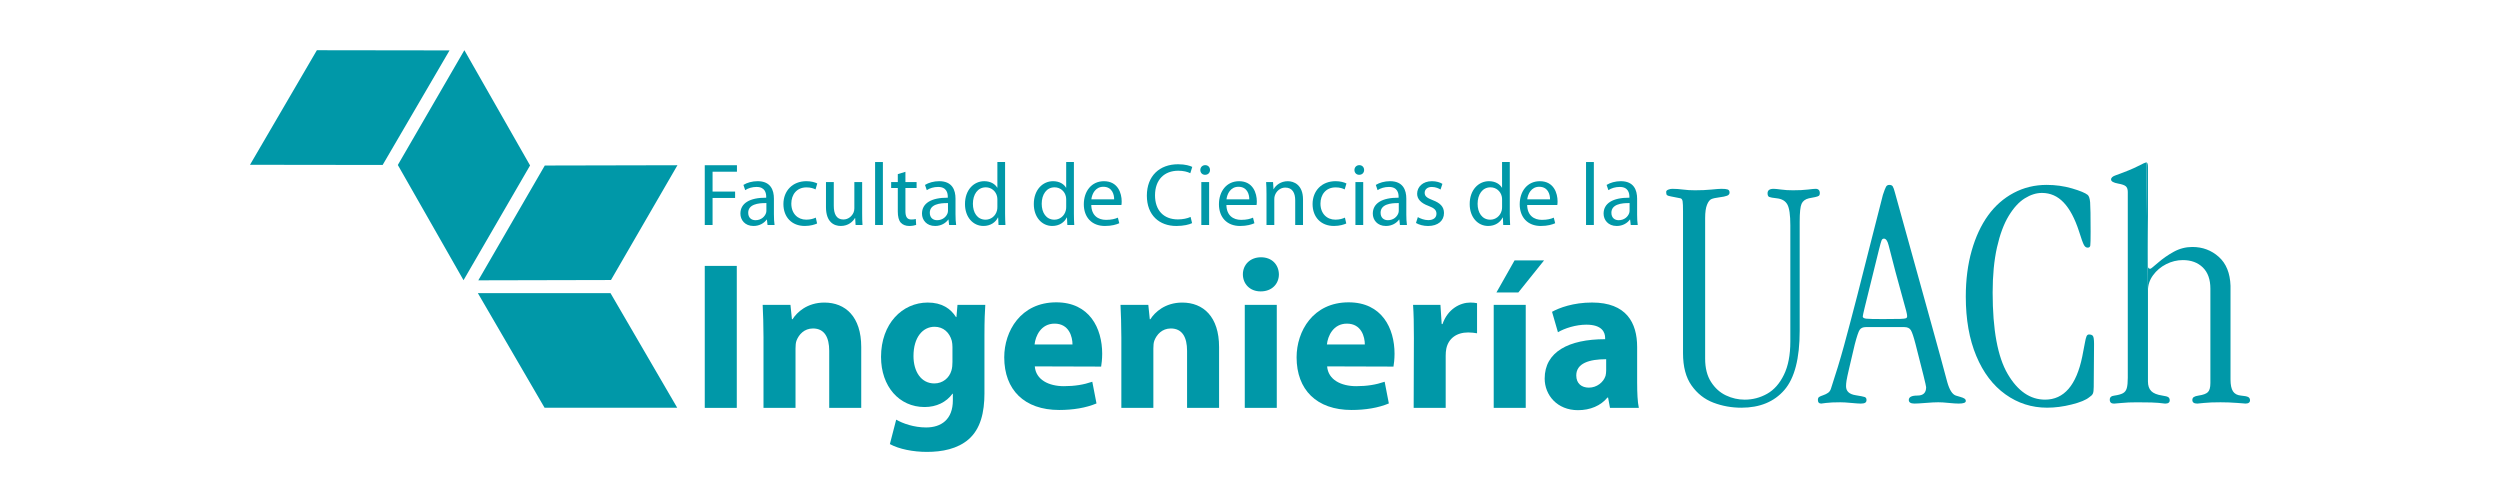
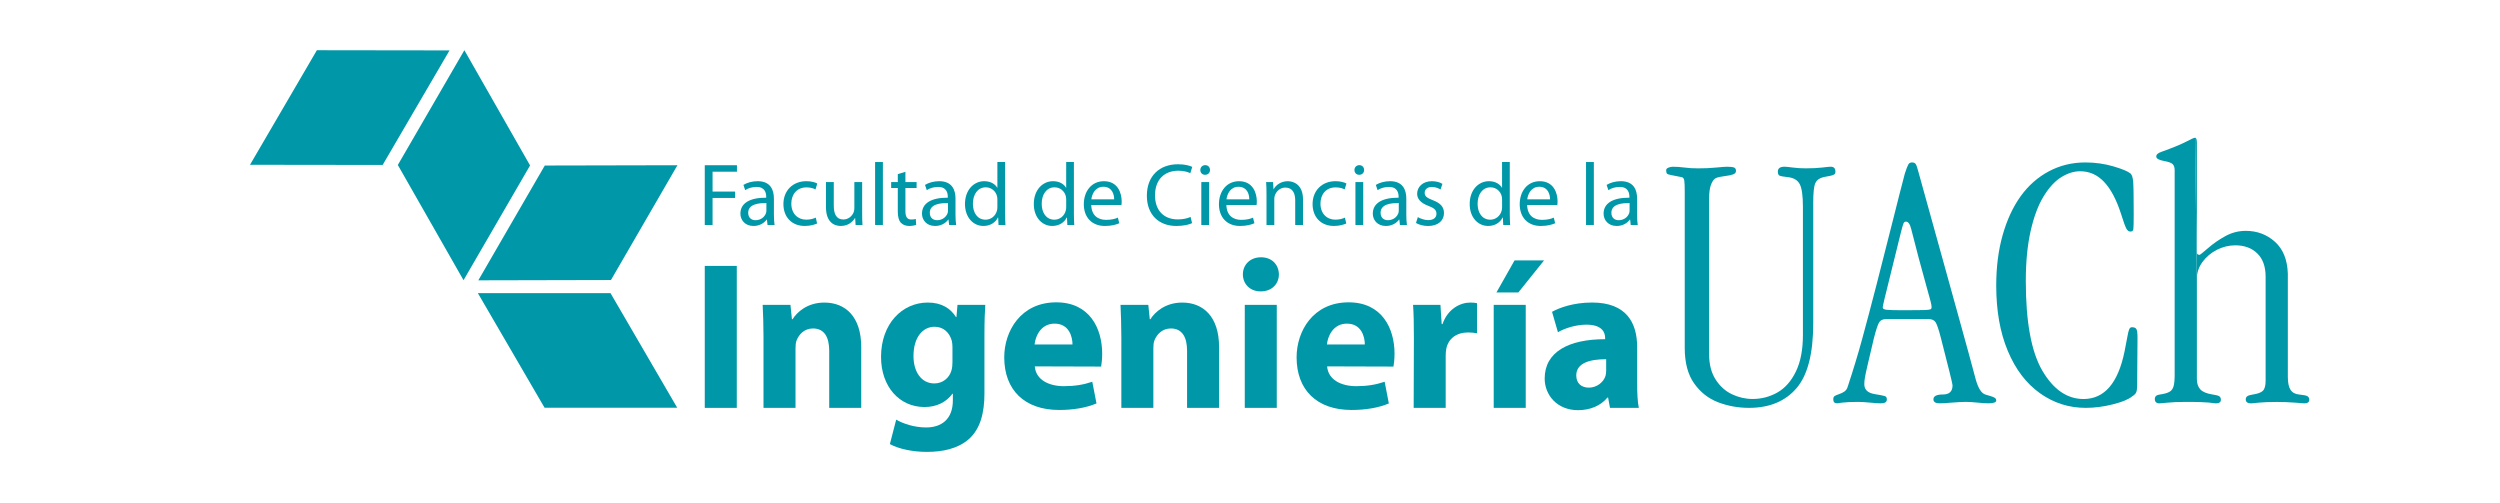
<svg xmlns="http://www.w3.org/2000/svg" id="Layer_2" data-name="Layer 2" viewBox="0 0 2047 411.13">
  <g id="Logos-FCI">
    <g id="Logo-FCI-Horizontal-Pantone320C">
-       <rect y="0" width="2047" height="411.13" style="fill: none;" />
+       <g>
+         <path d="M1484.68,166.26v98.4c0,24.94-4.61,42.7-13.81,53.33-9.22,10.65-22.16,15.97-38.8,15.97-8.86,0-17.28-1.53-25.26-4.57-7.98-3.05-14.54-8.22-19.65-15.45-5.13-7.24-7.7-16.92-7.7-29.05v-127.95c0-4.52-.11-7.55-.37-9.07-.24-1.53-.84-2.45-1.84-2.76-3.74-.78-6.6-1.34-8.57-1.69-1.96-.36-3.19-.75-3.69-1.19-.48-.44-.74-1.41-.74-2.89,0-.88,.63-1.57,1.85-2.07,1.24-.49,2.45-.74,3.61-.74,3.16,0,6.41,.23,9.75,.67,3.35,.45,6.96,.65,10.79,.65,5.43,0,10.34-.2,14.78-.65,4.43-.44,7.48-.67,9.16-.67,2.55,0,4.39,.19,5.52,.58,1.15,.4,1.72,1.34,1.72,2.83,0,1.27-.75,2.2-2.22,2.8-1.47,.58-3.85,1.08-7.09,1.47-3.15,.4-5.5,.9-7.02,1.56-1.53,.63-2.86,2.34-3.99,5.09-1.14,2.77-1.71,6.79-1.71,12.1v126.78c0,8.48,1.78,15.47,5.33,20.98,3.54,5.52,8.03,9.57,13.45,12.12,5.4,2.55,11.02,3.84,16.83,3.84,7.29,0,14.06-1.77,20.32-5.32,6.26-3.54,11.31-9.26,15.14-17.15,3.86-7.87,5.76-17.87,5.76-29.97v-104.92c0-9.16-.88-15.36-2.65-18.61-1.78-3.27-4.94-5.12-9.46-5.63-3.65-.39-5.96-.8-6.95-1.24-.99-.45-1.47-1.56-1.47-3.34,0-2.67,1.82-3.99,5.46-3.99,1.28,0,3.55,.23,6.81,.67,3.24,.45,6.79,.65,10.64,.65,5.31,0,9.76-.2,13.38-.65,3.58-.44,5.91-.67,7-.67,2.56,0,3.85,1.32,3.85,3.99,0,1.08-.28,1.84-.89,2.3-.58,.43-1.7,.82-3.32,1.16-1.62,.34-3.52,.71-5.69,1.1-3.25,.8-5.44,2.45-6.57,4.96-1.14,2.51-1.7,7.9-1.7,16.17" style="fill: #0098a8;" />
+         <path d="M1579.09,261.27h-34.72c-2.56,0-4.41,.81-5.55,2.42-1.14,1.64-2.64,6.1-4.51,13.38-2.07,8.76-3.73,15.89-5.01,21.34-1.28,5.47-2.07,9.18-2.36,11.1-.3,1.91-.44,3.61-.44,5.09,0,4.52,2.9,7.23,8.7,8.12,4.33,.69,7.05,1.24,8.14,1.61,1.08,.4,1.61,1.29,1.61,2.66,0,1.19-.42,2.03-1.25,2.52-.84,.5-2.14,.74-3.92,.74-1.58,0-4.43-.19-8.57-.58-4.13-.4-7.43-.59-9.89-.59-5.41,0-9.7,.19-12.85,.59-3.16,.39-4.54,.58-4.16,.58-2.16,0-3.23-1.08-3.23-3.25,0-1.26,.33-2.16,1.03-2.66,.69-.47,1.91-1.03,3.69-1.61,1.77-.59,3.27-1.33,4.5-2.22,1.22-.88,2.09-2.16,2.59-3.84,4.43-13.39,8.32-26.21,11.67-38.43,3.34-12.2,7.36-27.37,12.04-45.51,4.67-18.11,9.06-35.35,13.15-51.71,4.08-16.35,7.41-29.36,9.96-39.01,1.29-3.93,2.24-6.42,2.89-7.46,.65-1.03,1.61-1.56,2.9-1.56,1.46,0,2.52,.45,3.09,1.34,.59,.88,1.28,2.84,2.07,5.9,2.47,8.97,5.63,20.34,9.46,34.13,3.84,13.8,7.6,27.36,11.31,40.71,3.69,13.35,8.11,29.23,13.21,47.66,5.13,18.41,9.51,34.47,13.16,48.17,1.98,6.98,4.53,11.02,7.68,12.1,.89,.3,2.22,.7,4,1.2,1.77,.5,3.04,1,3.84,1.54,.78,.53,1.19,1.25,1.19,2.15,0,1.57-2.13,2.35-6.35,2.35-2.16,0-5.18-.19-9.03-.58-3.84-.4-6.98-.59-9.45-.59-2.77,0-6.56,.19-11.38,.59-4.82,.39-8.16,.58-10.05,.58-3.44,0-5.17-1.08-5.17-3.25,0-2.66,2.61-3.99,7.83-3.99s7.83-2.51,7.83-7.53c0-1.18-3.19-14.18-9.6-39.01-1.67-6.48-3.08-10.65-4.2-12.48-1.14-1.83-3.09-2.73-5.84-2.73m-18.48-79.79c-.99,0-1.69,.57-2.13,1.7-.45,1.14-1.22,3.87-2.3,8.21-7.39,29.84-11.67,47.19-12.85,52.09-1.18,4.87-1.77,7.61-1.77,8.19,0,1.08,1.02,1.75,3.1,2.01,2.07,.24,7.08,.36,15.06,.36s13.16-.04,15.82-.14c2.65-.09,4.33-.3,5.02-.59,.69-.3,1.03-.94,1.03-1.92,0-.88-.3-2.48-.88-4.8-.59-2.32-2.02-7.5-4.29-15.59-2.27-8.08-4.05-14.55-5.32-19.43-1.28-4.87-3.36-12.87-6.21-24.01-.99-4.03-2.41-6.06-4.29-6.06" style="fill: #0098a8;" />
+         <path d="M1658.73,230.09c0,33.58,4.52,58.1,13.59,73.51,9.06,15.41,20.31,23.11,33.69,23.11,17.04,0,28.23-12.95,33.55-38.84,1.08-5.32,1.88-9.41,2.36-12.27,.5-2.86,.99-4.86,1.47-5.97,.5-1.14,1.24-1.7,2.21-1.7,1.69,0,2.87,.43,3.55,1.32,.69,.88,1.05,3.31,1.05,7.24l-.3,38.71c0,2.95-.27,4.99-.81,6.13-.55,1.14-1.61,2.19-3.18,3.17-2.95,2.47-8.25,4.66-15.89,6.57-7.64,1.94-15.03,2.89-22.23,2.89-13.8,0-26.3-4-37.54-12.03-11.22-8.03-20-19.57-26.29-34.67-6.31-15.06-9.45-32.88-9.45-53.49,0-15.15,1.77-28.98,5.31-41.45,3.55-12.45,8.48-23.04,14.77-31.75,6.31-8.72,13.99-15.49,23.06-20.32,9.07-4.82,19-7.24,29.84-7.24,7.98,0,15.58,1.07,22.82,3.17,7.23,2.13,11.94,4.07,14.11,5.84,1.18,.99,1.92,3.23,2.22,6.72,.3,3.5,.44,12.39,.44,26.67,0,6.9-.09,10.98-.3,12.27-.19,1.28-.97,1.92-2.36,1.92s-2.51-.82-3.38-2.45c-.9-1.63-2.39-5.74-4.44-12.33-3.74-11.53-8.35-20.18-13.82-25.94-5.46-5.77-11.98-8.65-19.57-8.65-5.13,0-10.28,1.63-15.51,4.88-5.22,3.25-10.05,8.52-14.48,15.81-4.44,7.29-7.96,16.78-10.58,28.43-2.61,11.69-3.91,25.26-3.91,40.72" style="fill: #0098a8;" />
+         <path d="M1797.33,112.77c.97,0,1.47,1.39,1.47,4.16v89.67c0,1.38,.74,2.07,2.22,2.07,.39,0,2.7-1.85,6.95-5.53,4.23-3.68,8.95-6.97,14.18-9.83,5.23-2.85,10.78-4.29,16.69-4.29,9.27,0,17.23,2.98,23.88,8.95,6.64,5.95,10.17,14.63,10.56,26.07v84.53c0,4.81,.74,8.36,2.21,10.63,1.48,2.27,3.85,3.54,7.1,3.85,3.34,.29,5.55,.74,6.65,1.32,1.07,.59,1.61,1.58,1.61,2.97,0,1.95-1.43,2.95-4.28,2.95,.58,0-1.78-.19-7.1-.58-5.32-.42-10.39-.59-15.21-.59-6.12,0-11.08,.18-14.92,.59-3.86,.39-5.87,.58-6.07,.58-1.48,0-2.59-.28-3.33-.82-.74-.55-1.12-1.34-1.12-2.42,0-1.19,.45-2.08,1.34-2.67,.88-.58,2.3-1.03,4.28-1.32,4.14-.6,6.95-1.63,8.43-3.12,1.47-1.46,2.22-4.17,2.22-8.11v-85.25c0-8.28-2.28-14.63-6.81-19.06-4.54-4.43-10.53-6.65-18.03-6.65-5.21,0-10.25,1.24-15.07,3.68-4.83,2.47-8.76,5.81-11.82,9.99-3.05,4.19-4.58,8.79-4.58,13.81" style="fill: #0098a8;" />
+         <path d="M1798.8,228.32v82.01c0,3.74,.99,6.62,2.96,8.65,1.96,2.01,5.32,3.36,10.05,4.06,2.75,.39,4.56,.87,5.39,1.46,.83,.61,1.26,1.53,1.26,2.83,0,1.95-1.37,2.95-4.14,2.95-.39,0-1.04-.07-2-.23-.94-.14-2.29-.28-4.05-.45-1.78-.14-3.92-.26-6.44-.36-2.49-.11-6.82-.14-12.93-.14-5.42,0-10.05,.18-13.88,.59-3.85,.39-6.1,.58-6.81,.58-2.56,0-3.84-1.18-3.84-3.55,0-2.16,1.38-3.4,4.13-3.68,3.46-.5,6.03-1.21,7.75-2.15,1.72-.94,2.88-2.49,3.48-4.66,.58-2.16,.88-5.27,.88-9.31V139.37c0-2.36-.59-4.06-1.77-5.09-1.18-1.06-3.49-1.85-6.95-2.46-4.23-.77-6.35-2.01-6.35-3.67s1.43-2.87,4.29-3.85c9.06-3.25,15.71-5.98,19.96-8.19,4.23-2.23,6.73-3.34,7.53-3.34" style="fill: #0098a8;" />
+       </g>
+       <rect width="2047" height="411.13" style="fill: none;" />
      <g>
        <g>
          <polygon points="577.06 135.29 603.41 135.29 603.41 140.6 583.45 140.6 583.45 156.86 601.9 156.86 601.9 162.09 583.45 162.09 583.45 184.23 577.06 184.23 577.06 135.29" style="fill: #0098a8;" />
          <path d="M633.69,175.8c0,3.06,.15,6.03,.52,8.43h-5.75l-.51-4.43h-.22c-1.96,2.76-5.73,5.23-10.75,5.23-7.1,0-10.74-5.01-10.74-10.09,0-8.5,7.55-13.14,21.13-13.07v-.73c0-2.83-.8-8.13-7.98-8.07-3.35,0-6.76,.95-9.23,2.62l-1.45-4.29c2.9-1.81,7.18-3.05,11.61-3.05,10.76,0,13.36,7.34,13.36,14.3v13.14Zm-6.17-9.51c-6.97-.14-14.89,1.09-14.89,7.92,0,4.21,2.76,6.09,5.96,6.09,4.64,0,7.62-2.9,8.64-5.88,.22-.73,.29-1.45,.29-2.04v-6.1Z" style="fill: #0098a8;" />
          <path d="M669.05,182.99c-1.67,.8-5.37,2.03-10.09,2.03-10.6,0-17.5-7.18-17.5-17.94s7.4-18.73,18.87-18.73c3.78,0,7.12,.94,8.86,1.89l-1.44,4.86c-1.52-.8-3.92-1.67-7.41-1.67-8.06,0-12.41,6.02-12.41,13.28,0,8.14,5.23,13.15,12.19,13.15,3.64,0,6.03-.86,7.84-1.67l1.09,4.8Z" style="fill: #0098a8;" />
          <path d="M705.93,174.57c0,3.7,.07,6.89,.28,9.66h-5.65l-.36-5.74h-.15c-1.59,2.83-5.37,6.53-11.61,6.53-5.52,0-12.13-3.12-12.13-15.39v-20.55h6.39v19.39c0,6.68,2.1,11.25,7.84,11.25,4.28,0,7.25-2.98,8.42-5.89,.36-.86,.58-2.02,.58-3.27v-21.49h6.39v25.49Z" style="fill: #0098a8;" />
          <rect x="716.53" y="132.67" width="6.38" height="51.55" style="fill: #0098a8;" />
          <path d="M741.36,140.66v8.43h9.15v4.86h-9.15v18.95c0,4.36,1.23,6.83,4.8,6.83,1.74,0,2.76-.15,3.7-.43l.29,4.86c-1.23,.43-3.2,.87-5.67,.87-2.97,0-5.37-1.02-6.89-2.68-1.75-1.96-2.47-5.09-2.47-9.23v-19.17h-5.44v-4.86h5.44v-6.53l6.25-1.89Z" style="fill: #0098a8;" />
          <path d="M782.38,175.8c0,3.06,.14,6.03,.51,8.43h-5.75l-.5-4.43h-.22c-1.96,2.76-5.73,5.23-10.75,5.23-7.12,0-10.75-5.01-10.75-10.09,0-8.5,7.55-13.14,21.13-13.07v-.73c0-2.83-.79-8.13-7.99-8.07-3.34,0-6.75,.95-9.21,2.62l-1.46-4.29c2.91-1.81,7.19-3.05,11.62-3.05,10.75,0,13.36,7.34,13.36,14.3v13.14Zm-6.17-9.51c-6.97-.14-14.89,1.09-14.89,7.92,0,4.21,2.77,6.09,5.96,6.09,4.65,0,7.62-2.9,8.65-5.88,.21-.73,.28-1.45,.28-2.04v-6.1Z" style="fill: #0098a8;" />
          <path d="M822.96,132.68v42.48c0,3.12,.15,6.68,.29,9.07h-5.66l-.29-6.1h-.22c-1.89,3.92-6.1,6.89-11.83,6.89-8.5,0-15.11-7.19-15.11-17.85-.07-11.7,7.26-18.81,15.76-18.81,5.44,0,9,2.54,10.6,5.3h.15v-20.99h6.31Zm-6.31,30.72c0-.8-.08-1.89-.29-2.69-.94-3.99-4.43-7.33-9.21-7.33-6.61,0-10.54,5.81-10.54,13.51,0,7.12,3.55,12.99,10.38,12.99,4.29,0,8.21-2.9,9.37-7.61,.21-.88,.29-1.75,.29-2.77v-6.1Z" style="fill: #0098a8;" />
          <path d="M879.31,132.68v42.48c0,3.12,.14,6.68,.29,9.07h-5.67l-.29-6.1h-.22c-1.89,3.92-6.1,6.89-11.83,6.89-8.49,0-15.1-7.19-15.1-17.85-.07-11.7,7.26-18.81,15.75-18.81,5.45,0,9,2.54,10.6,5.3h.15v-20.99h6.31Zm-6.31,30.72c0-.8-.08-1.89-.3-2.69-.94-3.99-4.43-7.33-9.22-7.33-6.6,0-10.53,5.81-10.53,13.51,0,7.12,3.56,12.99,10.39,12.99,4.29,0,8.2-2.9,9.36-7.61,.22-.88,.3-1.75,.3-2.77v-6.1Z" style="fill: #0098a8;" />
          <path d="M893.53,167.82c.15,8.64,5.59,12.2,12.05,12.2,4.58,0,7.41-.8,9.74-1.81l1.15,4.57c-2.24,1.02-6.17,2.25-11.76,2.25-10.82,0-17.28-7.18-17.28-17.78s6.25-18.88,16.48-18.88c11.55,0,14.52,10.02,14.52,16.48,0,1.31-.07,2.25-.21,2.98h-24.69Zm18.73-4.58c.07-3.99-1.67-10.31-8.85-10.31-6.54,0-9.3,5.88-9.81,10.31h18.66Z" style="fill: #0098a8;" />
          <path d="M976.08,182.7c-2.25,1.17-6.97,2.33-12.93,2.33-13.79,0-24.1-8.71-24.1-24.83s10.38-25.71,25.55-25.71c6.03,0,9.95,1.31,11.62,2.17l-1.6,5.16c-2.31-1.17-5.73-2.03-9.8-2.03-11.47,0-19.09,7.33-19.09,20.18,0,12.05,6.9,19.68,18.73,19.68,3.93,0,7.85-.8,10.39-2.04l1.23,5.09Z" style="fill: #0098a8;" />
          <path d="M990.75,139.21c0,2.18-1.52,3.92-4.06,3.92-2.33,0-3.86-1.73-3.86-3.92s1.6-3.99,4-3.99,3.92,1.74,3.92,3.99m-7.11,9.88h6.39v35.14h-6.39v-35.14Z" style="fill: #0098a8;" />
          <path d="M1004.18,167.82c.14,8.64,5.59,12.2,12.05,12.2,4.58,0,7.41-.8,9.73-1.81l1.16,4.57c-2.25,1.02-6.17,2.25-11.76,2.25-10.82,0-17.29-7.18-17.29-17.78s6.25-18.88,16.48-18.88c11.55,0,14.53,10.02,14.53,16.48,0,1.31-.07,2.25-.22,2.98h-24.69Zm18.73-4.58c.07-3.99-1.67-10.31-8.86-10.31-6.53,0-9.29,5.88-9.8,10.31h18.66Z" style="fill: #0098a8;" />
          <path d="M1037,158.6c0-3.7-.08-6.6-.3-9.5h5.67l.37,5.81h.14c1.75-3.27,5.81-6.54,11.62-6.54,4.86,0,12.41,2.91,12.41,14.95v20.91h-6.39v-20.26c0-5.66-2.1-10.38-8.13-10.38-4.13,0-7.4,2.98-8.56,6.53-.3,.8-.44,1.89-.44,2.98v21.13h-6.38v-25.63Z" style="fill: #0098a8;" />
          <path d="M1102.33,182.99c-1.66,.8-5.37,2.03-10.09,2.03-10.6,0-17.5-7.18-17.5-17.94s7.4-18.73,18.87-18.73c3.78,0,7.12,.94,8.86,1.89l-1.46,4.86c-1.52-.8-3.91-1.67-7.41-1.67-8.05,0-12.41,6.02-12.41,13.28,0,8.14,5.23,13.15,12.2,13.15,3.63,0,6.03-.86,7.84-1.67l1.09,4.8Z" style="fill: #0098a8;" />
          <path d="M1116.94,139.21c0,2.18-1.54,3.92-4.07,3.92-2.32,0-3.85-1.73-3.85-3.92s1.6-3.99,3.99-3.99,3.93,1.74,3.93,3.99m-7.12,9.88h6.38v35.14h-6.38v-35.14Z" style="fill: #0098a8;" />
          <path d="M1151.49,175.8c0,3.06,.15,6.03,.51,8.43h-5.73l-.51-4.43h-.21c-1.97,2.76-5.75,5.23-10.75,5.23-7.12,0-10.75-5.01-10.75-10.09,0-8.5,7.55-13.14,21.13-13.07v-.73c0-2.83-.8-8.13-7.99-8.07-3.34,0-6.75,.95-9.23,2.62l-1.44-4.29c2.9-1.81,7.19-3.05,11.61-3.05,10.75,0,13.36,7.34,13.36,14.3v13.14Zm-6.17-9.51c-6.97-.14-14.89,1.09-14.89,7.92,0,4.21,2.76,6.09,5.95,6.09,4.65,0,7.62-2.9,8.64-5.88,.22-.73,.3-1.45,.3-2.04v-6.1Z" style="fill: #0098a8;" />
          <path d="M1160.92,177.77c1.96,1.15,5.31,2.47,8.5,2.47,4.58,0,6.75-2.25,6.75-5.23s-1.81-4.65-6.46-6.39c-6.39-2.33-9.36-5.74-9.36-9.95,0-5.66,4.64-10.31,12.12-10.31,3.55,0,6.68,.94,8.57,2.18l-1.52,4.65c-1.38-.87-3.93-2.11-7.19-2.11-3.77,0-5.81,2.18-5.81,4.8,0,2.9,2.04,4.21,6.61,6.02,6.02,2.26,9.21,5.31,9.21,10.54,0,6.24-4.86,10.6-13.06,10.6-3.85,0-7.41-1.02-9.88-2.46l1.52-4.8Z" style="fill: #0098a8;" />
          <path d="M1236.21,132.68v42.48c0,3.12,.15,6.68,.29,9.07h-5.66l-.29-6.1h-.22c-1.89,3.92-6.1,6.89-11.84,6.89-8.49,0-15.1-7.19-15.1-17.85-.07-11.7,7.26-18.81,15.76-18.81,5.44,0,9,2.54,10.6,5.3h.14v-20.99h6.31Zm-6.31,30.72c0-.8-.07-1.89-.29-2.69-.94-3.99-4.43-7.33-9.21-7.33-6.61,0-10.54,5.81-10.54,13.51,0,7.12,3.57,12.99,10.39,12.99,4.28,0,8.2-2.9,9.36-7.61,.22-.88,.29-1.75,.29-2.77v-6.1Z" style="fill: #0098a8;" />
          <path d="M1250.44,167.82c.14,8.64,5.59,12.2,12.05,12.2,4.58,0,7.41-.8,9.74-1.81l1.15,4.57c-2.25,1.02-6.17,2.25-11.76,2.25-10.82,0-17.28-7.18-17.28-17.78s6.24-18.88,16.48-18.88c11.55,0,14.52,10.02,14.52,16.48,0,1.31-.06,2.25-.22,2.98h-24.68Zm18.73-4.58c.07-3.99-1.67-10.31-8.86-10.31-6.53,0-9.29,5.88-9.8,10.31h18.66Z" style="fill: #0098a8;" />
          <rect x="1298.65" y="132.67" width="6.39" height="51.55" style="fill: #0098a8;" />
          <path d="M1340.47,175.8c0,3.06,.14,6.03,.51,8.43h-5.73l-.51-4.43h-.22c-1.96,2.76-5.73,5.23-10.75,5.23-7.1,0-10.75-5.01-10.75-10.09,0-8.5,7.55-13.14,21.13-13.07v-.73c0-2.83-.8-8.13-7.99-8.07-3.34,0-6.75,.95-9.22,2.62l-1.45-4.29c2.91-1.81,7.19-3.05,11.61-3.05,10.76,0,13.37,7.34,13.37,14.3v13.14Zm-6.17-9.51c-6.97-.14-14.89,1.09-14.89,7.92,0,4.21,2.76,6.09,5.95,6.09,4.65,0,7.63-2.9,8.65-5.88,.22-.73,.29-1.45,.29-2.04v-6.1Z" style="fill: #0098a8;" />
        </g>
        <g>
          <rect x="577.06" y="217.72" width="26.22" height="116.25" style="fill: #0098a8;" />
          <path d="M625.16,276.54c0-10.52-.34-19.31-.69-26.91h22.76l1.2,11.74h.52c3.45-5.54,11.89-13.63,26.04-13.63,17.24,0,30.19,11.56,30.19,36.4v49.84h-26.22v-46.75c0-10.86-3.8-18.28-13.28-18.28-7.25,0-11.56,5.02-13.45,9.83-.69,1.73-.86,4.15-.86,6.55v48.64h-26.22v-57.44Z" style="fill: #0098a8;" />
          <path d="M806.08,321.72c0,16.21-3.28,29.5-12.94,37.95-9.14,7.93-21.74,10.34-34.16,10.34-11.21,0-22.76-2.24-30.35-6.39l5.17-20.01c5.35,3.12,14.49,6.39,24.5,6.39,12.42,0,21.9-6.55,21.9-22.25v-5.34h-.35c-5,6.89-13.1,10.87-22.77,10.87-20.87,0-35.69-16.9-35.69-41.05,0-27.24,17.41-44.5,38.27-44.5,11.57,0,18.79,5.01,23.12,11.91h.35l.86-10.01h22.76c-.35,5.53-.69,12.6-.69,25.19v46.9Zm-26.22-37.77c0-1.56-.18-3.28-.51-4.84-1.9-6.89-6.91-11.55-14.15-11.55-9.65,0-17.24,8.63-17.24,23.98,0,12.59,6.21,22.42,17.07,22.42,6.9,0,12.25-4.49,13.98-10.52,.68-2.07,.86-4.84,.86-7.07v-12.42Z" style="fill: #0098a8;" />
          <path d="M847.29,299.99c.86,11.03,11.55,16.21,23.8,16.21,8.96,0,16.19-1.21,23.28-3.63l3.44,17.77c-8.62,3.62-19.15,5.35-30.53,5.35-28.63,0-45.01-16.56-45.01-43.12,0-21.37,13.44-45.02,42.6-45.02,27.24,0,37.6,21.22,37.6,42.09,0,4.48-.52,8.45-.86,10.52l-54.32-.17Zm30.87-17.94c0-6.2-2.76-17.06-14.65-17.06-11.21,0-15.7,10.17-16.4,17.06h31.05Z" style="fill: #0098a8;" />
          <path d="M918.16,276.54c0-10.52-.35-19.31-.69-26.91h22.77l1.2,11.74h.51c3.46-5.54,11.91-13.63,26.04-13.63,17.26,0,30.19,11.56,30.19,36.4v49.84h-26.21v-46.75c0-10.86-3.8-18.28-13.29-18.28-7.24,0-11.55,5.02-13.45,9.83-.69,1.73-.86,4.15-.86,6.55v48.64h-26.21v-57.44Z" style="fill: #0098a8;" />
          <path d="M1032.16,238.59c-8.8,0-14.49-6.2-14.49-13.97s5.86-13.96,14.84-13.96,14.48,6.04,14.66,13.96c0,7.77-5.7,13.97-14.84,13.97h-.17Zm-12.94,11.04h26.21v84.34h-26.21v-84.34Z" style="fill: #0098a8;" />
          <path d="M1086.65,299.99c.86,11.03,11.57,16.21,23.81,16.21,8.97,0,16.22-1.21,23.29-3.63l3.44,17.77c-8.62,3.62-19.14,5.35-30.52,5.35-28.63,0-45.02-16.56-45.02-43.12,0-21.37,13.45-45.02,42.6-45.02,27.25,0,37.6,21.22,37.6,42.09,0,4.48-.52,8.45-.87,10.52l-54.33-.17Zm30.87-17.94c0-6.2-2.76-17.06-14.66-17.06-11.21,0-15.68,10.17-16.39,17.06h31.04Z" style="fill: #0098a8;" />
          <path d="M1157.7,277.39c0-12.41-.18-20.52-.69-27.77h22.42l1.02,15.71h.68c4.32-12.43,14.49-17.6,22.77-17.6,2.41,0,3.62,.19,5.51,.52v24.65c-2.24-.35-4.31-.69-7.23-.69-9.66,0-16.22,5.01-17.94,13.29-.35,1.71-.51,3.62-.51,5.86v42.6h-26.22l.18-56.58Z" style="fill: #0098a8;" />
          <path d="M1223.05,249.63h26.22v84.34h-26.22v-84.34Zm41.21-36.39l-21.03,26.21h-17.94l14.82-26.21h24.15Z" style="fill: #0098a8;" />
          <path d="M1340.5,313.61c0,7.93,.34,15.69,1.38,20.35h-23.63l-1.55-8.45h-.52c-5.51,6.72-14.13,10.34-24.14,10.34-17.08,0-27.26-12.41-27.26-25.87,0-21.9,19.68-32.25,49.5-32.25v-1.03c0-4.49-2.41-10.86-15.36-10.86-8.62,0-17.75,2.92-23.28,6.2l-4.83-16.73c5.88-3.28,17.42-7.6,32.77-7.6,28.11,0,36.91,16.56,36.91,36.4v29.49Zm-25.36-19.49c-13.79,0-24.49,3.28-24.49,13.28,0,6.73,4.48,10,10.34,10,6.39,0,11.91-4.31,13.63-9.65,.34-1.37,.51-2.93,.51-4.49v-9.14Z" style="fill: #0098a8;" />
        </g>
-         <g>
-           <path d="M1473.58,181.58v89.33c0,22.64-4.18,38.77-12.54,48.42-8.37,9.67-20.12,14.5-35.22,14.5-8.04,0-15.69-1.39-22.93-4.15-7.24-2.77-13.2-7.46-17.84-14.03-4.66-6.58-6.99-15.36-6.99-26.37v-116.15c0-4.11-.1-6.86-.33-8.24-.22-1.39-.77-2.22-1.67-2.5-3.4-.71-5.99-1.22-7.78-1.53-1.78-.32-2.9-.68-3.35-1.08-.43-.4-.67-1.28-.67-2.62,0-.8,.57-1.42,1.68-1.88,1.12-.44,2.22-.67,3.28-.67,2.87,0,5.82,.2,8.85,.6,3.04,.41,6.32,.59,9.8,.59,4.93,0,9.39-.18,13.42-.59,4.02-.4,6.79-.6,8.31-.6,2.32,0,3.99,.17,5.01,.53,1.05,.37,1.56,1.22,1.56,2.57,0,1.15-.68,1.99-2.02,2.54-1.34,.53-3.49,.98-6.44,1.34-2.86,.37-4.99,.82-6.37,1.41-1.39,.57-2.6,2.12-3.62,4.62-1.03,2.51-1.55,6.17-1.55,10.99v115.09c0,7.7,1.62,14.05,4.84,19.05,3.21,5.01,7.29,8.69,12.21,11.01,4.91,2.32,10,3.48,15.28,3.48,6.62,0,12.76-1.61,18.45-4.83,5.68-3.21,10.26-8.41,13.74-15.57,3.5-7.15,5.23-16.22,5.23-27.21v-95.25c0-8.31-.8-13.94-2.4-16.89-1.62-2.96-4.48-4.65-8.59-5.11-3.31-.36-5.41-.72-6.31-1.12-.9-.41-1.34-1.41-1.34-3.03,0-2.43,1.65-3.62,4.96-3.62,1.16,0,3.22,.2,6.18,.6,2.94,.41,6.17,.59,9.66,.59,4.82,0,8.86-.18,12.15-.59,3.25-.4,5.37-.6,6.35-.6,2.33,0,3.49,1.2,3.49,3.62,0,.98-.26,1.67-.81,2.09-.53,.39-1.54,.74-3.02,1.06-1.47,.31-3.19,.65-5.16,1-2.95,.72-4.94,2.22-5.96,4.51-1.03,2.28-1.54,7.17-1.54,14.68" style="fill: #0098a8;" />
-           <path d="M1559.29,267.82h-31.52c-2.33,0-4,.73-5.03,2.2-1.04,1.49-2.39,5.54-4.1,12.15-1.88,7.96-3.39,14.42-4.55,19.37-1.16,4.97-1.88,8.33-2.15,10.08-.27,1.74-.4,3.28-.4,4.62,0,4.11,2.63,6.56,7.9,7.37,3.93,.63,6.4,1.12,7.39,1.47,.98,.37,1.47,1.18,1.47,2.42,0,1.08-.38,1.84-1.13,2.29-.77,.45-1.94,.67-3.56,.67-1.43,0-4.02-.17-7.78-.53-3.75-.37-6.75-.54-8.98-.54-4.92,0-8.81,.17-11.66,.54-2.87,.36-4.12,.53-3.77,.53-1.96,0-2.93-.98-2.93-2.95,0-1.14,.3-1.96,.94-2.42,.62-.43,1.74-.94,3.35-1.47,1.61-.54,2.96-1.21,4.09-2.02,1.11-.8,1.9-1.96,2.35-3.48,4.02-12.16,7.56-23.79,10.6-34.89,3.03-11.07,6.68-24.85,10.93-41.31,4.24-16.44,8.23-32.09,11.93-46.94,3.71-14.84,6.73-26.65,9.04-35.41,1.18-3.57,2.04-5.83,2.62-6.77,.59-.94,1.47-1.41,2.63-1.41,1.33,0,2.29,.41,2.8,1.22,.54,.8,1.16,2.58,1.88,5.36,2.24,8.14,5.11,18.47,8.59,30.98,3.48,12.53,6.9,24.84,10.26,36.96,3.35,12.12,7.36,26.53,11.99,43.26,4.66,16.71,8.64,31.3,11.94,43.73,1.8,6.34,4.11,10,6.98,10.98,.81,.27,2.02,.64,3.63,1.09,1.61,.45,2.76,.91,3.48,1.4,.71,.49,1.08,1.13,1.08,1.95,0,1.42-1.93,2.13-5.77,2.13-1.96,0-4.7-.17-8.19-.53-3.48-.37-6.34-.54-8.58-.54-2.51,0-5.95,.17-10.33,.54-4.38,.36-7.41,.53-9.12,.53-3.13,0-4.69-.98-4.69-2.95,0-2.42,2.37-3.62,7.1-3.62s7.1-2.27,7.1-6.83c0-1.07-2.9-12.87-8.71-35.41-1.52-5.89-2.79-9.67-3.82-11.33-1.04-1.66-2.8-2.48-5.3-2.48m-16.77-72.43c-.9,0-1.53,.52-1.93,1.54-.41,1.04-1.11,3.51-2.09,7.45-6.71,27.09-10.6,42.84-11.66,47.28-1.07,4.42-1.61,6.91-1.61,7.44,0,.98,.93,1.58,2.81,1.82,1.88,.22,6.43,.32,13.67,.32s11.94-.03,14.36-.13c2.4-.09,3.93-.27,4.56-.54,.62-.27,.94-.85,.94-1.75,0-.8-.27-2.25-.8-4.36-.54-2.1-1.83-6.81-3.89-14.15-2.06-7.33-3.68-13.21-4.83-17.64-1.16-4.42-3.05-11.69-5.64-21.8-.9-3.65-2.19-5.5-3.89-5.5" style="fill: #0098a8;" />
-           <path d="M1631.58,239.52c0,30.49,4.11,52.74,12.33,66.73,8.23,13.99,18.43,20.98,30.58,20.98,15.47,0,25.63-11.75,30.46-35.26,.98-4.83,1.7-8.54,2.14-11.14,.45-2.6,.9-4.41,1.34-5.42,.45-1.04,1.12-1.54,2.01-1.54,1.53,0,2.61,.39,3.22,1.2,.63,.8,.95,3.01,.95,6.58l-.27,35.14c0,2.67-.25,4.53-.73,5.56-.5,1.04-1.47,1.98-2.89,2.88-2.67,2.24-7.49,4.23-14.42,5.96-6.93,1.76-13.65,2.62-20.18,2.62-12.53,0-23.88-3.63-34.08-10.92-10.19-7.29-18.15-17.77-23.87-31.47-5.72-13.67-8.58-29.85-8.58-48.55,0-13.76,1.61-26.3,4.82-37.62,3.22-11.3,7.7-20.91,13.41-28.83,5.72-7.91,12.7-14.06,20.94-18.45,8.24-4.38,17.25-6.58,27.09-6.58,7.24,0,14.14,.97,20.72,2.88,6.57,1.93,10.83,3.7,12.81,5.3,1.07,.9,1.75,2.93,2.02,6.1,.27,3.18,.4,11.25,.4,24.21,0,6.26-.09,9.97-.27,11.14-.17,1.16-.88,1.75-2.15,1.75s-2.27-.74-3.07-2.22c-.82-1.48-2.17-5.21-4.03-11.19-3.4-10.47-7.58-18.32-12.55-23.54-4.96-5.24-10.88-7.85-17.77-7.85-4.66,0-9.34,1.48-14.08,4.43-4.74,2.95-9.12,7.73-13.14,14.35-4.03,6.62-7.22,15.23-9.61,25.81-2.37,10.61-3.55,22.93-3.55,36.97" style="fill: #0098a8;" />
-           <path d="M1757.4,133.01c.88,0,1.34,1.26,1.34,3.77v81.4c0,1.25,.67,1.88,2.02,1.88,.36,0,2.45-1.68,6.31-5.02,3.84-3.34,8.13-6.33,12.87-8.93,4.74-2.59,9.79-3.89,15.15-3.89,8.42,0,15.64,2.71,21.68,8.13,6.03,5.4,9.23,13.28,9.58,23.66v76.74c0,4.37,.67,7.59,2,9.65,1.35,2.06,3.49,3.21,6.45,3.49,3.03,.26,5.03,.67,6.04,1.2,.97,.54,1.47,1.43,1.47,2.7,0,1.77-1.29,2.67-3.88,2.67,.53,0-1.62-.17-6.45-.53-4.83-.38-9.43-.54-13.81-.54-5.55,0-10.06,.16-13.54,.54-3.5,.36-5.33,.53-5.51,.53-1.35,0-2.35-.26-3.02-.74-.67-.5-1.01-1.22-1.01-2.2,0-1.08,.41-1.89,1.22-2.43,.8-.53,2.09-.94,3.88-1.2,3.76-.55,6.31-1.48,7.65-2.84,1.34-1.33,2.02-3.78,2.02-7.36v-77.39c0-7.51-2.07-13.28-6.18-17.3-4.12-4.02-9.56-6.04-16.36-6.04-4.73,0-9.3,1.12-13.68,3.34-4.39,2.24-7.96,5.27-10.73,9.07-2.77,3.81-4.16,7.98-4.16,12.54" style="fill: #0098a8;" />
-           <path d="M1758.74,237.91v74.45c0,3.4,.89,6.01,2.68,7.85,1.78,1.82,4.83,3.05,9.12,3.69,2.5,.36,4.14,.79,4.89,1.33,.76,.55,1.14,1.39,1.14,2.57,0,1.77-1.24,2.67-3.76,2.67-.36,0-.95-.06-1.81-.2-.85-.13-2.08-.26-3.68-.41-1.62-.13-3.56-.24-5.84-.32-2.26-.1-6.19-.13-11.74-.13-4.92,0-9.12,.16-12.6,.54-3.49,.36-5.54,.53-6.18,.53-2.33,0-3.48-1.07-3.48-3.22,0-1.96,1.25-3.08,3.75-3.34,3.14-.45,5.48-1.1,7.04-1.95,1.56-.85,2.62-2.26,3.16-4.23,.53-1.96,.8-4.79,.8-8.45V157.16c0-2.14-.54-3.69-1.61-4.62-1.07-.96-3.17-1.68-6.31-2.23-3.84-.7-5.77-1.82-5.77-3.33s1.29-2.61,3.89-3.49c8.23-2.95,14.26-5.43,18.12-7.44,3.84-2.03,6.11-3.03,6.84-3.03" style="fill: #0098a8;" />
-         </g>
        <g id="Simbolo-FCI-Color">
          <polygon points="325.74 135.09 379.54 229.43 434.02 135.47 380.22 41.11 325.74 135.09" style="fill: #0098a8;" />
          <polygon points="313.31 135.07 368.08 41.27 259.46 41.12 204.7 134.93 313.31 135.07" style="fill: #0098a8;" />
          <polygon points="500.26 229.28 554.69 135.29 446.08 135.53 391.64 229.53 500.26 229.28" style="fill: #0098a8;" />
          <polygon points="445.89 333.86 554.51 333.87 499.87 240 391.26 239.99 445.89 333.86" style="fill: #0098a8;" />
        </g>
      </g>
    </g>
  </g>
</svg>
